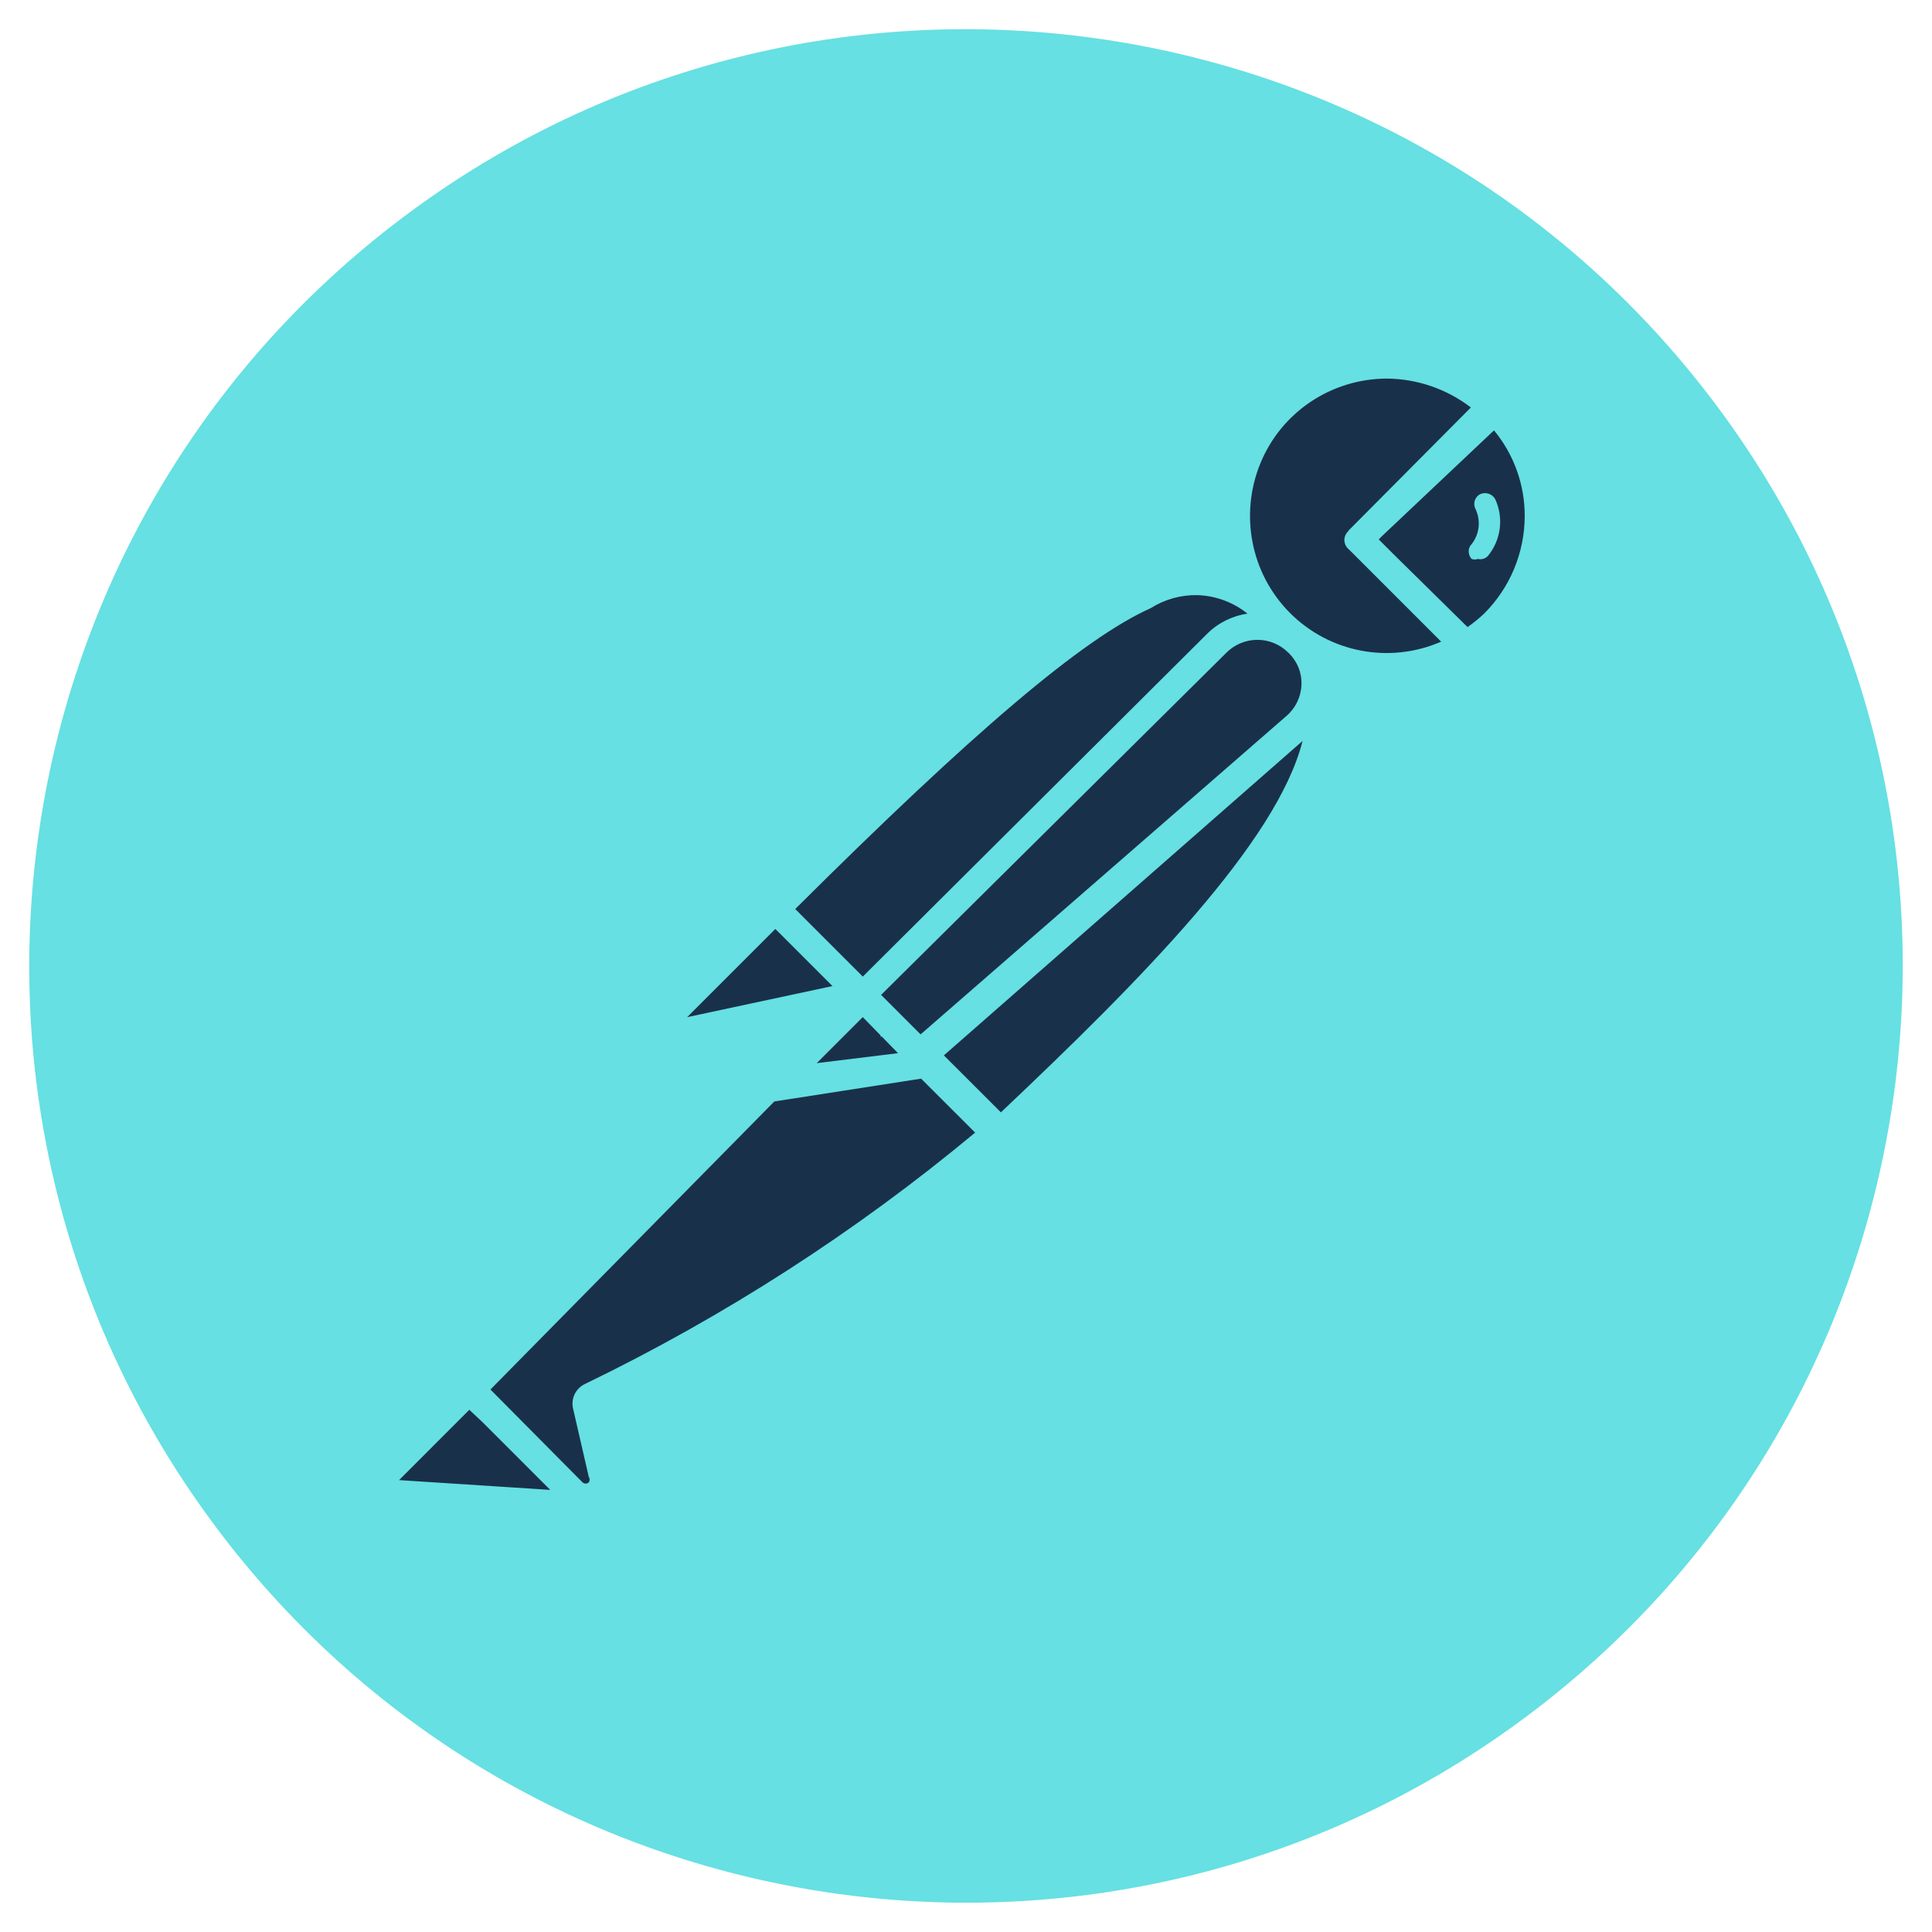
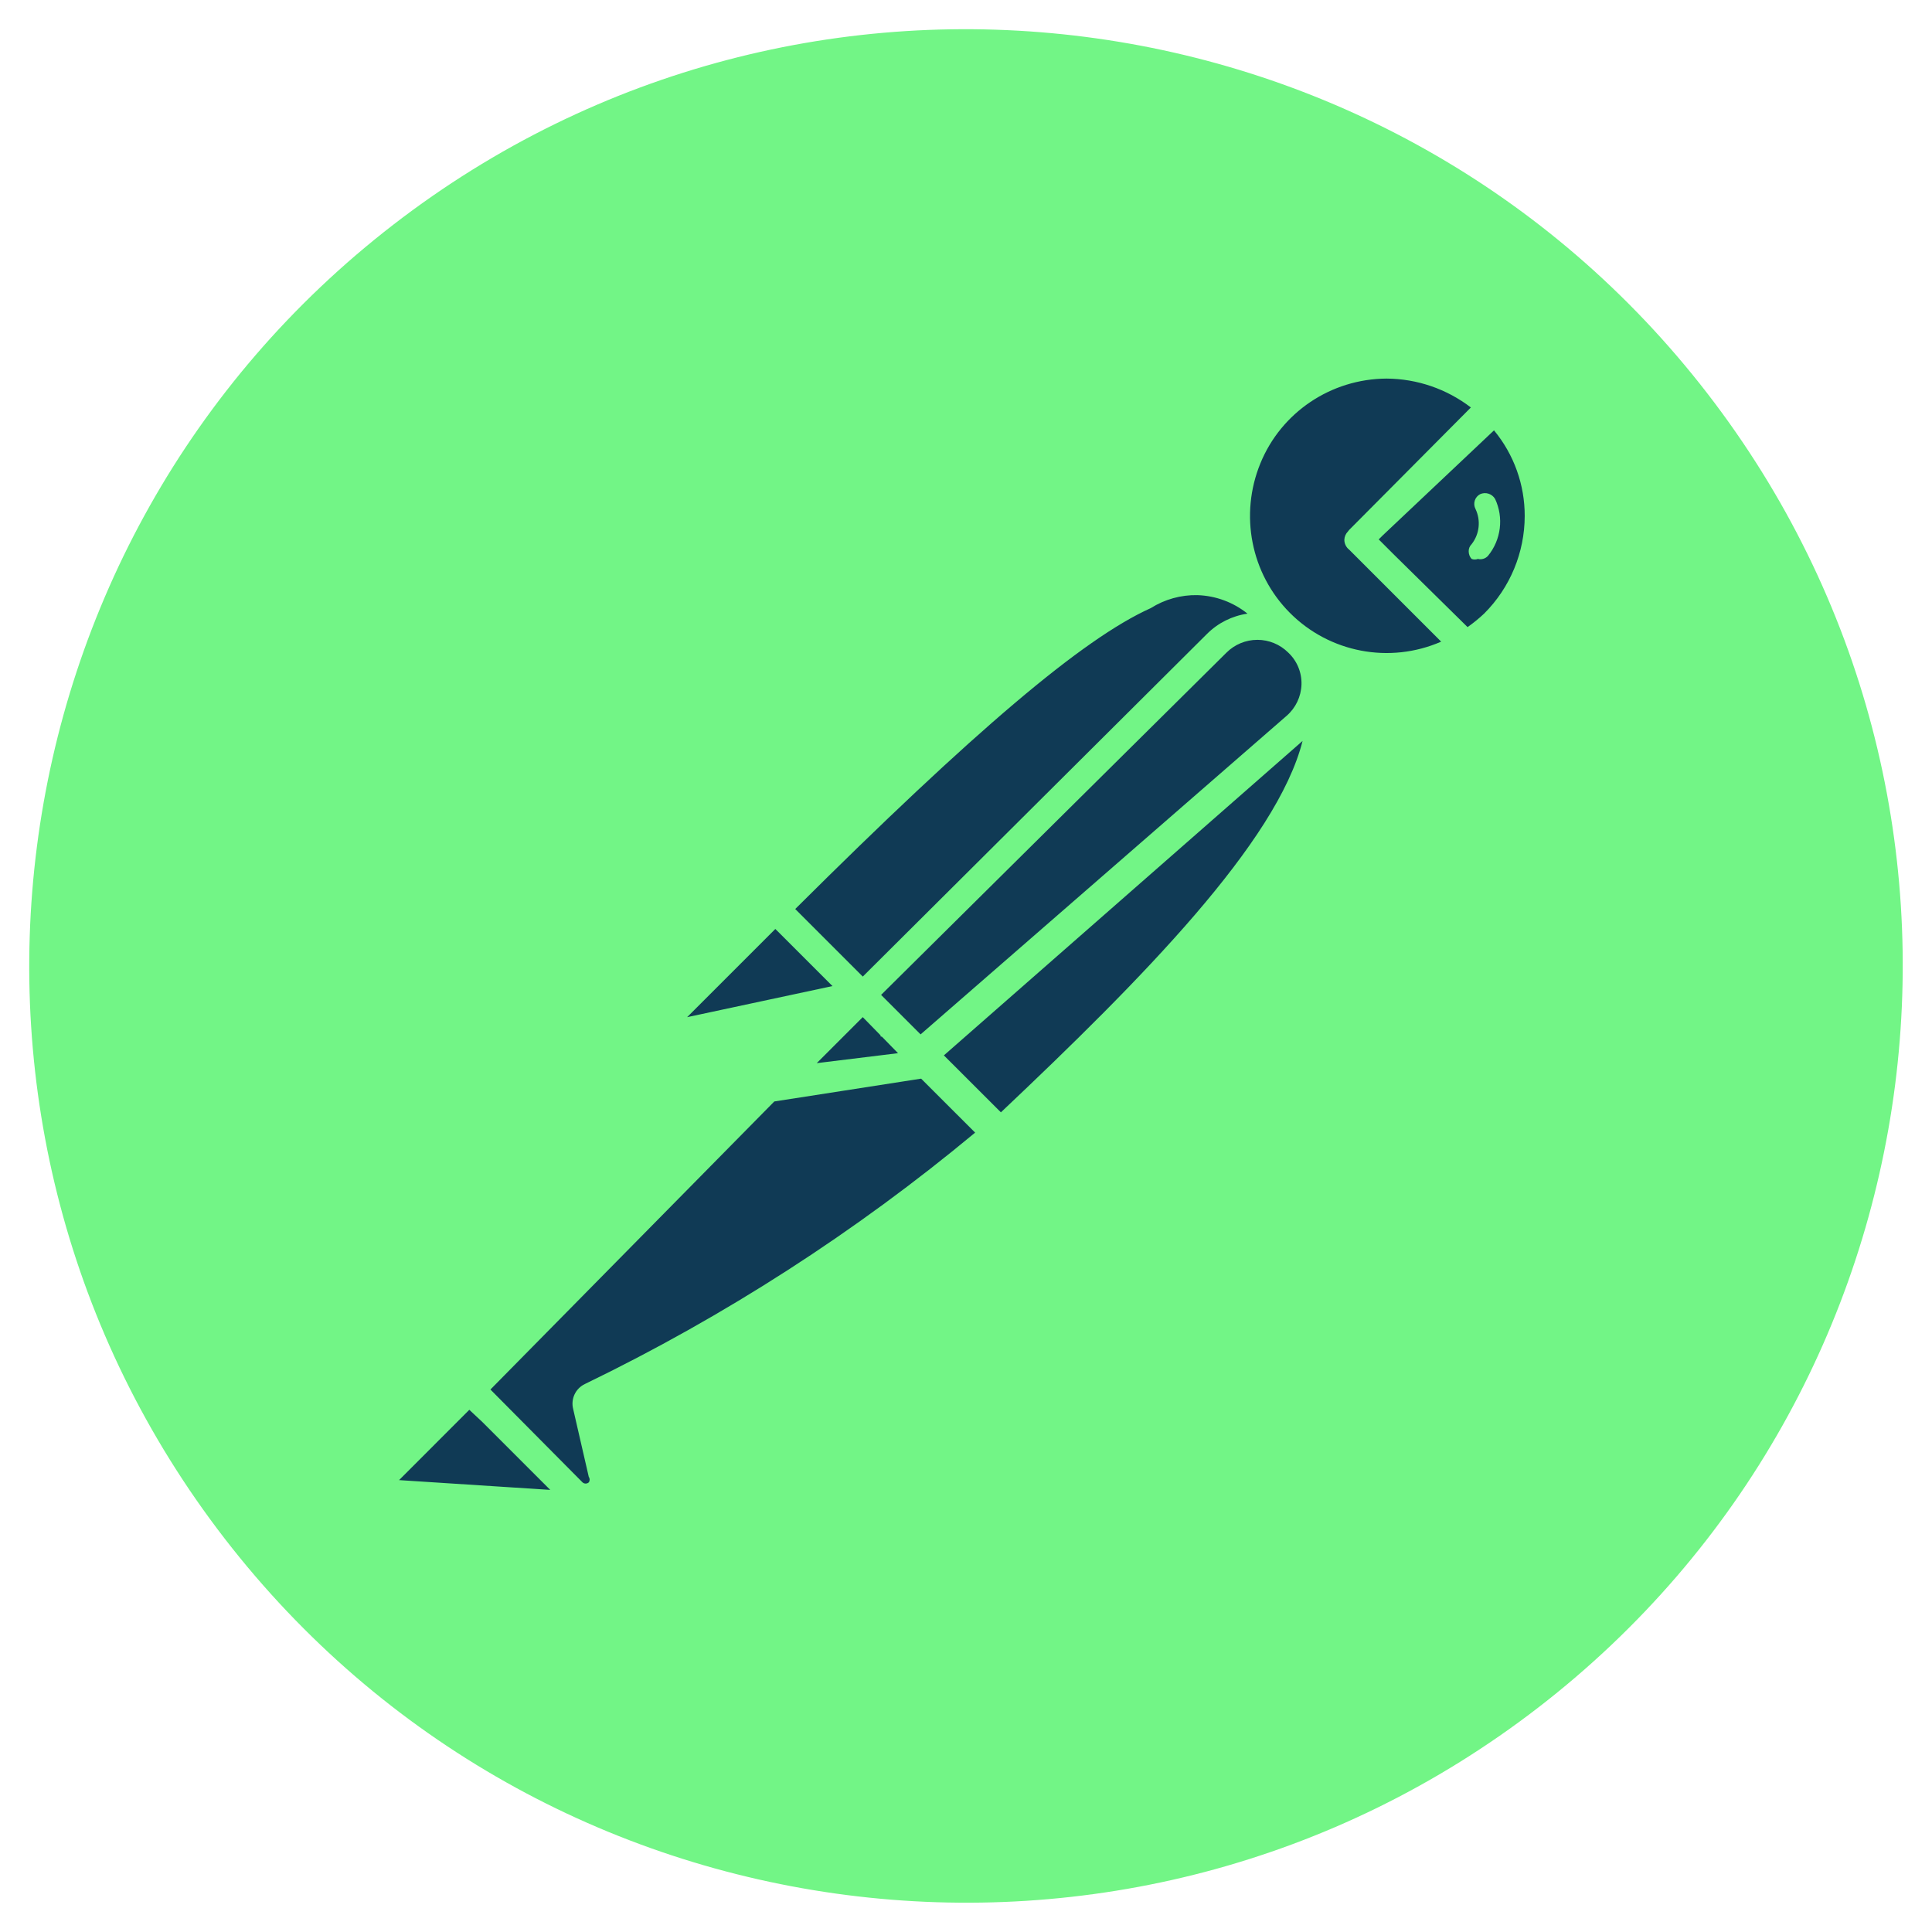
<svg xmlns="http://www.w3.org/2000/svg" width="1em" height="1em" viewBox="0 0 128 128">
-   <path fill="#66e0e2" d="M113.117 26.066C92.168-1.062 53.191-6.07 26.062 14.883c-27.125 20.953-32.128 59.93-11.175 87.055c20.957 27.124 59.937 32.124 87.058 11.167c27.114-20.953 32.118-59.918 11.172-87.039Zm0 0" />
-   <path fill="rgb(25, 48, 75)" d="M91.078 24.164a10.038 10.038 0 0 0-5.781 2.426a10.028 10.028 0 0 0-1.54 13.465a10.028 10.028 0 0 0 13.276 2.715h.002v.001l.156.155a10.63 10.63 0 0 0 1.965-1.45A10.341 10.341 0 0 0 99 27.107v-.002l-8.844 8.789l-.156-.155l8.844-8.793a10.038 10.038 0 0 0-7.766-2.78zM79.434 38.551c-4.24-.007-11.163 4.799-28.067 21.703l.084.086c-.092-.032-.185-.035-.185-.035l-6.364 6.308a1.035 1.035 0 0 0 .93 1.762l10.914-2.328a.307.307 0 0 0 .092-.17l.242.25l-3.72 3.69h-.18l-22.086 22.26l7.086 6.824a1.254 1.254 0 0 0 1.476.149a1.327 1.327 0 0 0 .645-1.356l-1.035-4.5a.534.534 0 0 1 0-.62a117.285 117.285 0 0 0 26.738-17.583l-4.535-4.537l.086-.014l-2.69-2.689l.172-.174l.182.186l-.094.091l7.137 7.293v-.003c13.68-12.954 23.39-23.367 20.865-30.375a3.83 3.83 0 0 0-1.107-2.208v.004a3.778 3.778 0 0 0-.483-.306c-.083-.088-.156-.178-.244-.264l-.066.066a3.778 3.778 0 0 0-.582-.29l.289-.292c-1.796-1.6-3.28-2.924-5.5-2.93zM30.94 92.21l-5.171 5.172v.004a1.03 1.03 0 0 0-.457 1.125a1.035 1.035 0 0 0 .921.789l12.672.875l-7.965-7.965z" />
-   <path fill="#66e0e2" d="M91.95 23.31a11.047 11.047 0 0 0-7.759 3.17a10.988 10.988 0 0 0-2.39 11.641c-4.741-2.03-11.155 1.51-31.106 21.457a.932.932 0 0 0-.037.094a1.242 1.242 0 0 0-.119.062l-6.309 6.364a1.97 1.97 0 0 0-.363 2.324a2.012 2.012 0 0 0 1.707.984l.313-.203l8.424-1.797l-4.03 4.067a.873.873 0 0 0-.054.166l-19.75 19.799a.798.798 0 0 0-.192.238l-5.086 5.09a1.967 1.967 0 0 0-.414 2.043a1.995 1.995 0 0 0 1.656 1.265l12.618.88a1.01 1.01 0 0 0 .52-.415a.886.886 0 0 0 0-1.035l-.026-.025a2.243 2.243 0 0 0 .705-.58a2.237 2.237 0 0 0 .406-1.876l-.984-4.187a126.725 126.725 0 0 0 26.334-16.861a1.091 1.091 0 0 0 .248.103c.254-.019.492-.128.672-.308c13.55-12.83 21.515-21.622 21.515-28.602a8.03 8.03 0 0 0-.431-2.85a10.957 10.957 0 0 0 3.845.83l-.015.004a11.219 11.219 0 0 0 5.183-1.45a.775.775 0 0 0 .004.001a.835.835 0 0 0 .617-.055a9.398 9.398 0 0 0 2.07-1.652a10.873 10.873 0 0 0 3.258-7.758a10.873 10.873 0 0 0-3.257-7.758a.93.93 0 0 0-.118-.091a11.045 11.045 0 0 0-7.656-3.078zm-.087 1.772a9.27 9.27 0 0 1 5.586 1.914l-8.068 8.117a.84.84 0 0 0-.076.098a.83.83 0 0 0-.239.55a.832.832 0 0 0 .313.65h.002l6.1 6.1a9.044 9.044 0 0 1-10.028-1.913c-2.586-2.6-3.336-6.504-1.953-9.891c1.383-3.39 4.68-5.605 8.363-5.625zm7.12 3.432a8.87 8.87 0 0 1 2.033 5.674a9.15 9.15 0 0 1-2.688 6.464a9.989 9.989 0 0 1-1.098.895L92.307 36.7l-.963-.963l.265-.265l7.373-6.96zm-.366 4.193a.777.777 0 0 0-.55.031a.731.731 0 0 0-.36.426a.73.73 0 0 0 .05.559a2.226 2.226 0 0 1-.257 2.328a.64.64 0 0 0-.195.488c.004.184.07.36.195.492a.58.58 0 0 0 .414 0a.68.68 0 0 0 .672-.207a3.573 3.573 0 0 0 .465-3.777v.004a.777.777 0 0 0-.434-.344zM79.34 39.43a5.584 5.584 0 0 1 3.31 1.226a4.756 4.756 0 0 0-2.681 1.34L57.162 64.701l-4.476-4.476c11.828-11.772 19.06-17.921 23.556-19.936a5.584 5.584 0 0 1 3.098-.86zm3.965 2.96a2.895 2.895 0 0 1 2.043.844a2.786 2.786 0 0 1 .879 2.121a2.869 2.869 0 0 1-.985 2.07l-24.25 21.106l-2.617-2.617l22.887-22.68a2.895 2.895 0 0 1 2.043-.843zm2.994 6.698c-1.69 6.702-10.647 15.783-19.987 24.607l-3.777-3.773L86.3 49.088zM51.367 61.547l.274.27l3.513 3.513l-9.63 2.06l5.843-5.843zm5.793 5.84l.004.004l1.168 1.195a1.086 1.086 0 0 0 .018.084l.078.012l.248.254l.82.84l-5.385.66l3.05-3.05zm3.867 4.076l3.578 3.576A126.992 126.992 0 0 1 38.75 91.695a1.44 1.44 0 0 0-.777 1.653l1.035 4.5a.31.31 0 0 1 0 .363a.31.31 0 0 1-.414 0l-6.102-6.152L51.3 72.975l9.728-1.512zm-29.933 21.94l.869.814l4.492 4.492l-10.016-.648l4.655-4.659z" />
+   <path fill="#72f586" d="M113.117 26.066C92.168-1.062 53.191-6.07 26.062 14.883c-27.125 20.953-32.128 59.93-11.175 87.055c20.957 27.124 59.937 32.124 87.058 11.167c27.114-20.953 32.118-59.918 11.172-87.039Zm0 0" />
+   <path fill="#103a55" d="M91.078 24.164a10.038 10.038 0 0 0-5.781 2.426a10.028 10.028 0 0 0-1.54 13.465a10.028 10.028 0 0 0 13.276 2.715h.002v.001l.156.155a10.63 10.63 0 0 0 1.965-1.45A10.341 10.341 0 0 0 99 27.107v-.002l-8.844 8.789l-.156-.155l8.844-8.793a10.038 10.038 0 0 0-7.766-2.78zM79.434 38.551c-4.24-.007-11.163 4.799-28.067 21.703l.084.086c-.092-.032-.185-.035-.185-.035l-6.364 6.308a1.035 1.035 0 0 0 .93 1.762l10.914-2.328a.307.307 0 0 0 .092-.17l.242.25l-3.72 3.69h-.18l-22.086 22.26l7.086 6.824a1.254 1.254 0 0 0 1.476.149a1.327 1.327 0 0 0 .645-1.356l-1.035-4.5a.534.534 0 0 1 0-.62a117.285 117.285 0 0 0 26.738-17.583l-4.535-4.537l.086-.014l-2.69-2.689l.172-.174l.182.186l-.094.091l7.137 7.293v-.003c13.68-12.954 23.39-23.367 20.865-30.375a3.83 3.83 0 0 0-1.107-2.208v.004a3.778 3.778 0 0 0-.483-.306c-.083-.088-.156-.178-.244-.264l-.066.066a3.778 3.778 0 0 0-.582-.29l.289-.292c-1.796-1.6-3.28-2.924-5.5-2.93zM30.94 92.21l-5.171 5.172v.004a1.03 1.03 0 0 0-.457 1.125a1.035 1.035 0 0 0 .921.789l12.672.875l-7.965-7.965z" />
+   <path fill="#72f586" d="M91.95 23.31a11.047 11.047 0 0 0-7.759 3.17a10.988 10.988 0 0 0-2.39 11.641c-4.741-2.03-11.155 1.51-31.106 21.457a.932.932 0 0 0-.037.094a1.242 1.242 0 0 0-.119.062l-6.309 6.364a1.97 1.97 0 0 0-.363 2.324a2.012 2.012 0 0 0 1.707.984l.313-.203l8.424-1.797l-4.03 4.067a.873.873 0 0 0-.054.166l-19.75 19.799a.798.798 0 0 0-.192.238l-5.086 5.09a1.967 1.967 0 0 0-.414 2.043a1.995 1.995 0 0 0 1.656 1.265l12.618.88a1.01 1.01 0 0 0 .52-.415a.886.886 0 0 0 0-1.035l-.026-.025a2.243 2.243 0 0 0 .705-.58a2.237 2.237 0 0 0 .406-1.876l-.984-4.187a126.725 126.725 0 0 0 26.334-16.861a1.091 1.091 0 0 0 .248.103c.254-.019.492-.128.672-.308c13.55-12.83 21.515-21.622 21.515-28.602a8.03 8.03 0 0 0-.431-2.85a10.957 10.957 0 0 0 3.845.83l-.015.004a11.219 11.219 0 0 0 5.183-1.45a.775.775 0 0 0 .004.001a.835.835 0 0 0 .617-.055a9.398 9.398 0 0 0 2.07-1.652a10.873 10.873 0 0 0 3.258-7.758a10.873 10.873 0 0 0-3.257-7.758a.93.93 0 0 0-.118-.091a11.045 11.045 0 0 0-7.656-3.078zm-.087 1.772a9.27 9.27 0 0 1 5.586 1.914l-8.068 8.117a.84.84 0 0 0-.076.098a.83.83 0 0 0-.239.55a.832.832 0 0 0 .313.65h.002l6.1 6.1a9.044 9.044 0 0 1-10.028-1.913c-2.586-2.6-3.336-6.504-1.953-9.891c1.383-3.39 4.68-5.605 8.363-5.625zm7.12 3.432a8.87 8.87 0 0 1 2.033 5.674a9.15 9.15 0 0 1-2.688 6.464a9.989 9.989 0 0 1-1.098.895L92.307 36.7l-.963-.963l.265-.265l7.373-6.96zm-.366 4.193a.777.777 0 0 0-.55.031a.731.731 0 0 0-.36.426a.73.73 0 0 0 .05.559a2.226 2.226 0 0 1-.257 2.328a.64.64 0 0 0-.195.488c.004.184.07.36.195.492a.58.58 0 0 0 .414 0a.68.68 0 0 0 .672-.207a3.573 3.573 0 0 0 .465-3.777v.004a.777.777 0 0 0-.434-.344zM79.34 39.43a5.584 5.584 0 0 1 3.31 1.226a4.756 4.756 0 0 0-2.681 1.34L57.162 64.701l-4.476-4.476c11.828-11.772 19.06-17.921 23.556-19.936a5.584 5.584 0 0 1 3.098-.86zm3.965 2.96a2.895 2.895 0 0 1 2.043.844a2.786 2.786 0 0 1 .879 2.121a2.869 2.869 0 0 1-.985 2.07l-24.25 21.106l-2.617-2.617l22.887-22.68a2.895 2.895 0 0 1 2.043-.843zm2.994 6.698c-1.69 6.702-10.647 15.783-19.987 24.607l-3.777-3.773L86.3 49.088zM51.367 61.547l.274.27l3.513 3.513l-9.63 2.06l5.843-5.843zm5.793 5.84l.004.004l1.168 1.195a1.086 1.086 0 0 0 .018.084l.078.012l.248.254l.82.84l-5.385.66l3.05-3.05zm3.867 4.076l3.578 3.576A126.992 126.992 0 0 1 38.75 91.695a1.44 1.44 0 0 0-.777 1.653l1.035 4.5a.31.31 0 0 1 0 .363a.31.31 0 0 1-.414 0l-6.102-6.152L51.3 72.975l9.728-1.512zm-29.933 21.94l.869.814l4.492 4.492l-10.016-.648l4.655-4.659z" />
</svg>
